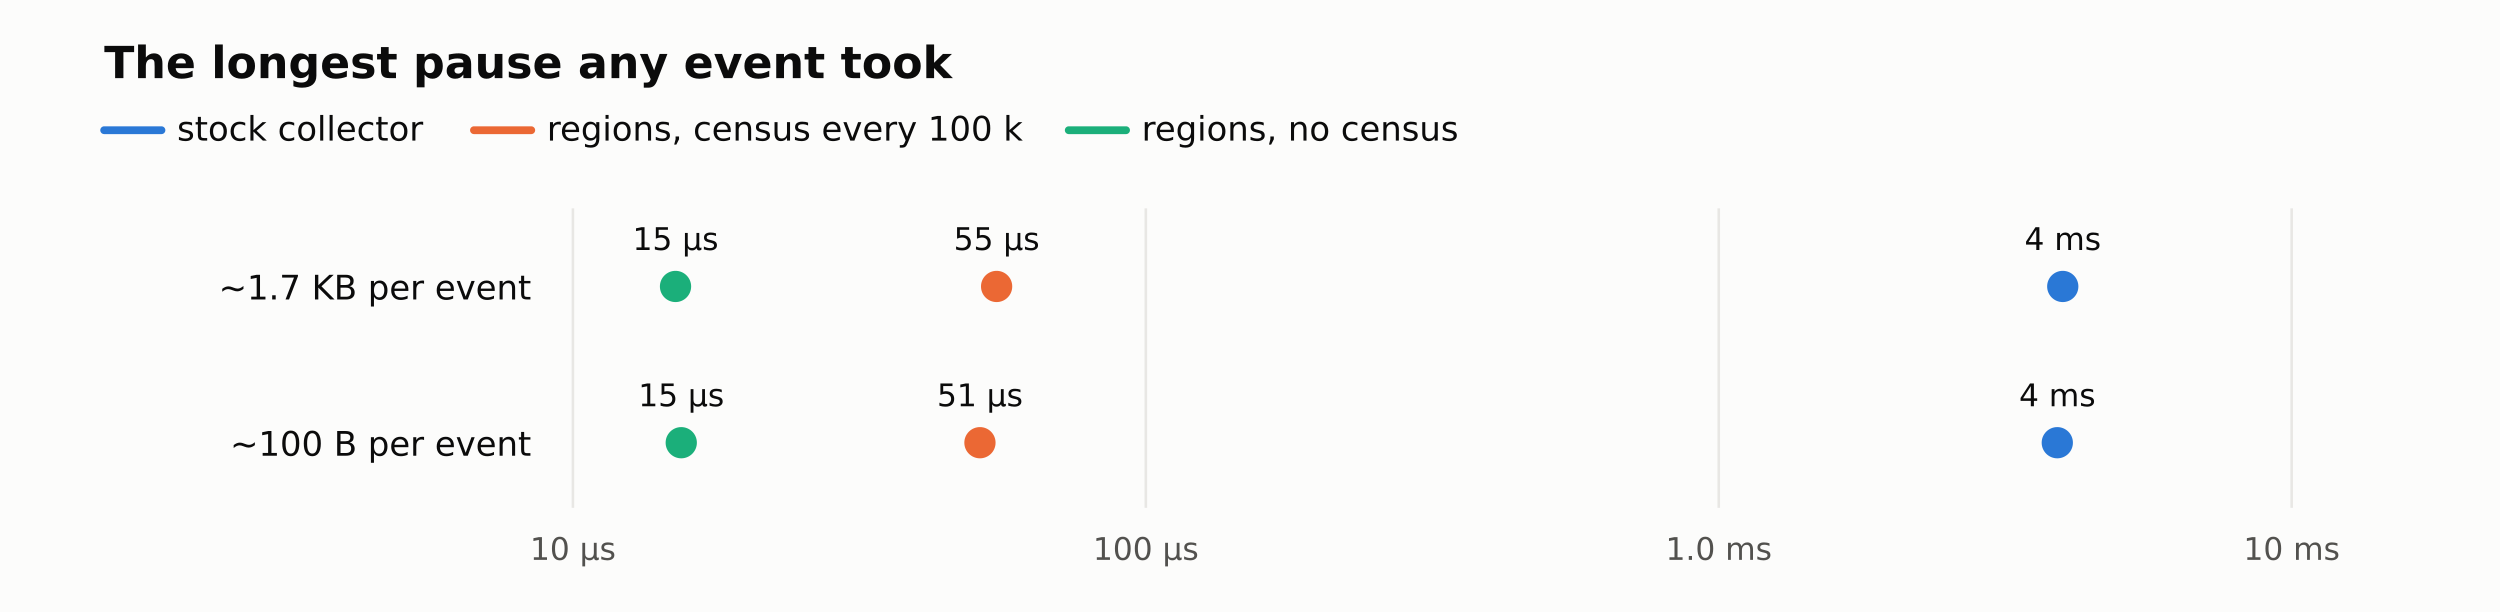
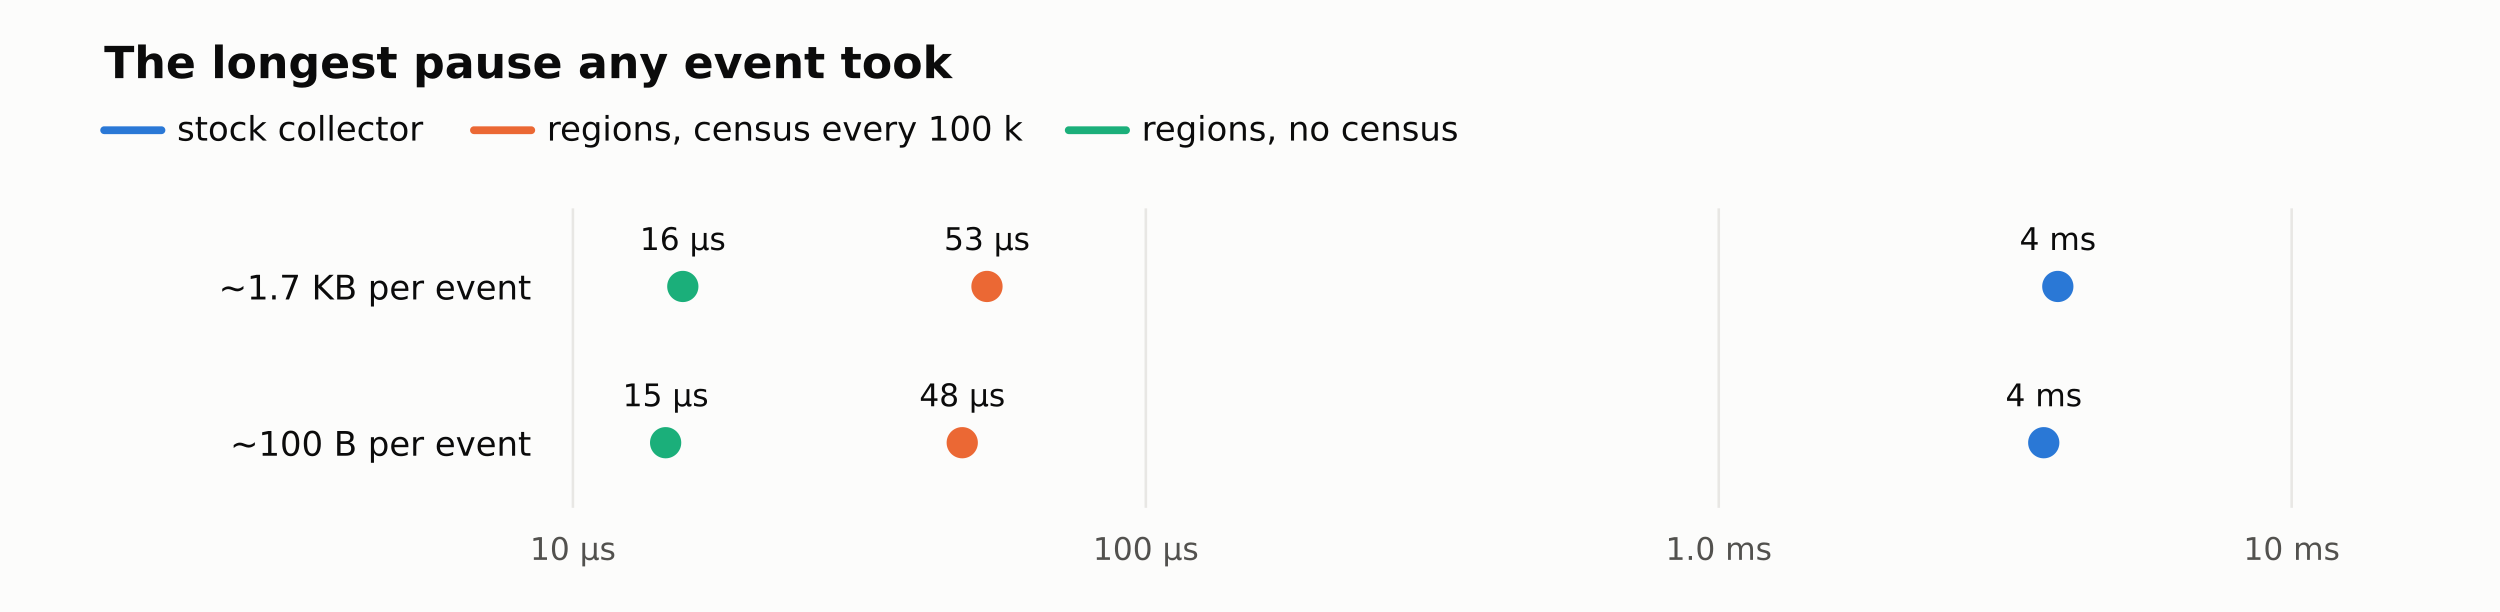
<svg xmlns="http://www.w3.org/2000/svg" viewBox="0 0 960 235" font-size="13">
  <rect width="960" height="235" fill="#fcfcfb" />
  <text x="40" y="30" font-family="DejaVu Sans, sans-serif" font-size="17" fill="#0b0b0b" font-weight="bold">The longest pause any event took</text>
  <line x1="40" y1="50" x2="62" y2="50" stroke="#2a78d6" stroke-width="3" stroke-linecap="round" />
  <text x="68" y="54" font-family="DejaVu Sans, sans-serif" font-size="13" fill="#0b0b0b">stock collector</text>
  <line x1="182.0" y1="50" x2="204.0" y2="50" stroke="#eb6834" stroke-width="3" stroke-linecap="round" />
  <text x="210.0" y="54" font-family="DejaVu Sans, sans-serif" font-size="13" fill="#0b0b0b">regions, census every 100 k</text>
  <line x1="410.4" y1="50" x2="432.4" y2="50" stroke="#1baf7a" stroke-width="3" stroke-linecap="round" />
  <text x="438.4" y="54" font-family="DejaVu Sans, sans-serif" font-size="13" fill="#0b0b0b">regions, no census</text>
  <line x1="220.0" y1="80" x2="220.0" y2="195" stroke="#e8e7e4" stroke-width="1" />
  <text x="220.0" y="215" font-family="DejaVu Sans, sans-serif" font-size="12" fill="#52514e" text-anchor="middle">10 µs</text>
  <line x1="440.0" y1="80" x2="440.0" y2="195" stroke="#e8e7e4" stroke-width="1" />
  <text x="440.0" y="215" font-family="DejaVu Sans, sans-serif" font-size="12" fill="#52514e" text-anchor="middle">100 µs</text>
  <line x1="660.0" y1="80" x2="660.0" y2="195" stroke="#e8e7e4" stroke-width="1" />
  <text x="660.0" y="215" font-family="DejaVu Sans, sans-serif" font-size="12" fill="#52514e" text-anchor="middle">1.0 ms</text>
  <line x1="880.0" y1="80" x2="880.0" y2="195" stroke="#e8e7e4" stroke-width="1" />
  <text x="880.0" y="215" font-family="DejaVu Sans, sans-serif" font-size="12" fill="#52514e" text-anchor="middle">10 ms</text>
  <text x="204" y="115" font-family="DejaVu Sans, sans-serif" font-size="13" fill="#0b0b0b" text-anchor="end">~1.7 KB per event</text>
-   <circle cx="792.1" cy="110" r="7" fill="#2a78d6" stroke="#fcfcfb" stroke-width="2" />
-   <text x="792.1" y="96" font-family="DejaVu Sans, sans-serif" font-size="12" fill="#0b0b0b" text-anchor="middle">4 ms</text>
-   <circle cx="382.7" cy="110" r="7" fill="#eb6834" stroke="#fcfcfb" stroke-width="2" />
-   <text x="382.7" y="96" font-family="DejaVu Sans, sans-serif" font-size="12" fill="#0b0b0b" text-anchor="middle">55 µs</text>
-   <circle cx="259.4" cy="110" r="7" fill="#1baf7a" stroke="#fcfcfb" stroke-width="2" />
-   <text x="259.4" y="96" font-family="DejaVu Sans, sans-serif" font-size="12" fill="#0b0b0b" text-anchor="middle">15 µs</text>
+   <circle cx="790.2" cy="110" r="7" fill="#2a78d6" stroke="#fcfcfb" stroke-width="2" />
+   <text x="790.2" y="96" font-family="DejaVu Sans, sans-serif" font-size="12" fill="#0b0b0b" text-anchor="middle">4 ms</text>
+   <circle cx="379.0" cy="110" r="7" fill="#eb6834" stroke="#fcfcfb" stroke-width="2" />
+   <text x="379.0" y="96" font-family="DejaVu Sans, sans-serif" font-size="12" fill="#0b0b0b" text-anchor="middle">53 µs</text>
+   <circle cx="262.2" cy="110" r="7" fill="#1baf7a" stroke="#fcfcfb" stroke-width="2" />
+   <text x="262.2" y="96" font-family="DejaVu Sans, sans-serif" font-size="12" fill="#0b0b0b" text-anchor="middle">16 µs</text>
  <text x="204" y="175" font-family="DejaVu Sans, sans-serif" font-size="13" fill="#0b0b0b" text-anchor="end">~100 B per event</text>
-   <circle cx="790.0" cy="170" r="7" fill="#2a78d6" stroke="#fcfcfb" stroke-width="2" />
-   <text x="790.0" y="156" font-family="DejaVu Sans, sans-serif" font-size="12" fill="#0b0b0b" text-anchor="middle">4 ms</text>
-   <circle cx="376.3" cy="170" r="7" fill="#eb6834" stroke="#fcfcfb" stroke-width="2" />
-   <text x="376.3" y="156" font-family="DejaVu Sans, sans-serif" font-size="12" fill="#0b0b0b" text-anchor="middle">51 µs</text>
-   <circle cx="261.6" cy="170" r="7" fill="#1baf7a" stroke="#fcfcfb" stroke-width="2" />
-   <text x="261.6" y="156" font-family="DejaVu Sans, sans-serif" font-size="12" fill="#0b0b0b" text-anchor="middle">15 µs</text>
+   <circle cx="784.8" cy="170" r="7" fill="#2a78d6" stroke="#fcfcfb" stroke-width="2" />
+   <text x="784.8" y="156" font-family="DejaVu Sans, sans-serif" font-size="12" fill="#0b0b0b" text-anchor="middle">4 ms</text>
+   <circle cx="369.5" cy="170" r="7" fill="#eb6834" stroke="#fcfcfb" stroke-width="2" />
+   <text x="369.5" y="156" font-family="DejaVu Sans, sans-serif" font-size="12" fill="#0b0b0b" text-anchor="middle">48 µs</text>
+   <circle cx="255.6" cy="170" r="7" fill="#1baf7a" stroke="#fcfcfb" stroke-width="2" />
+   <text x="255.6" y="156" font-family="DejaVu Sans, sans-serif" font-size="12" fill="#0b0b0b" text-anchor="middle">15 µs</text>
</svg>
